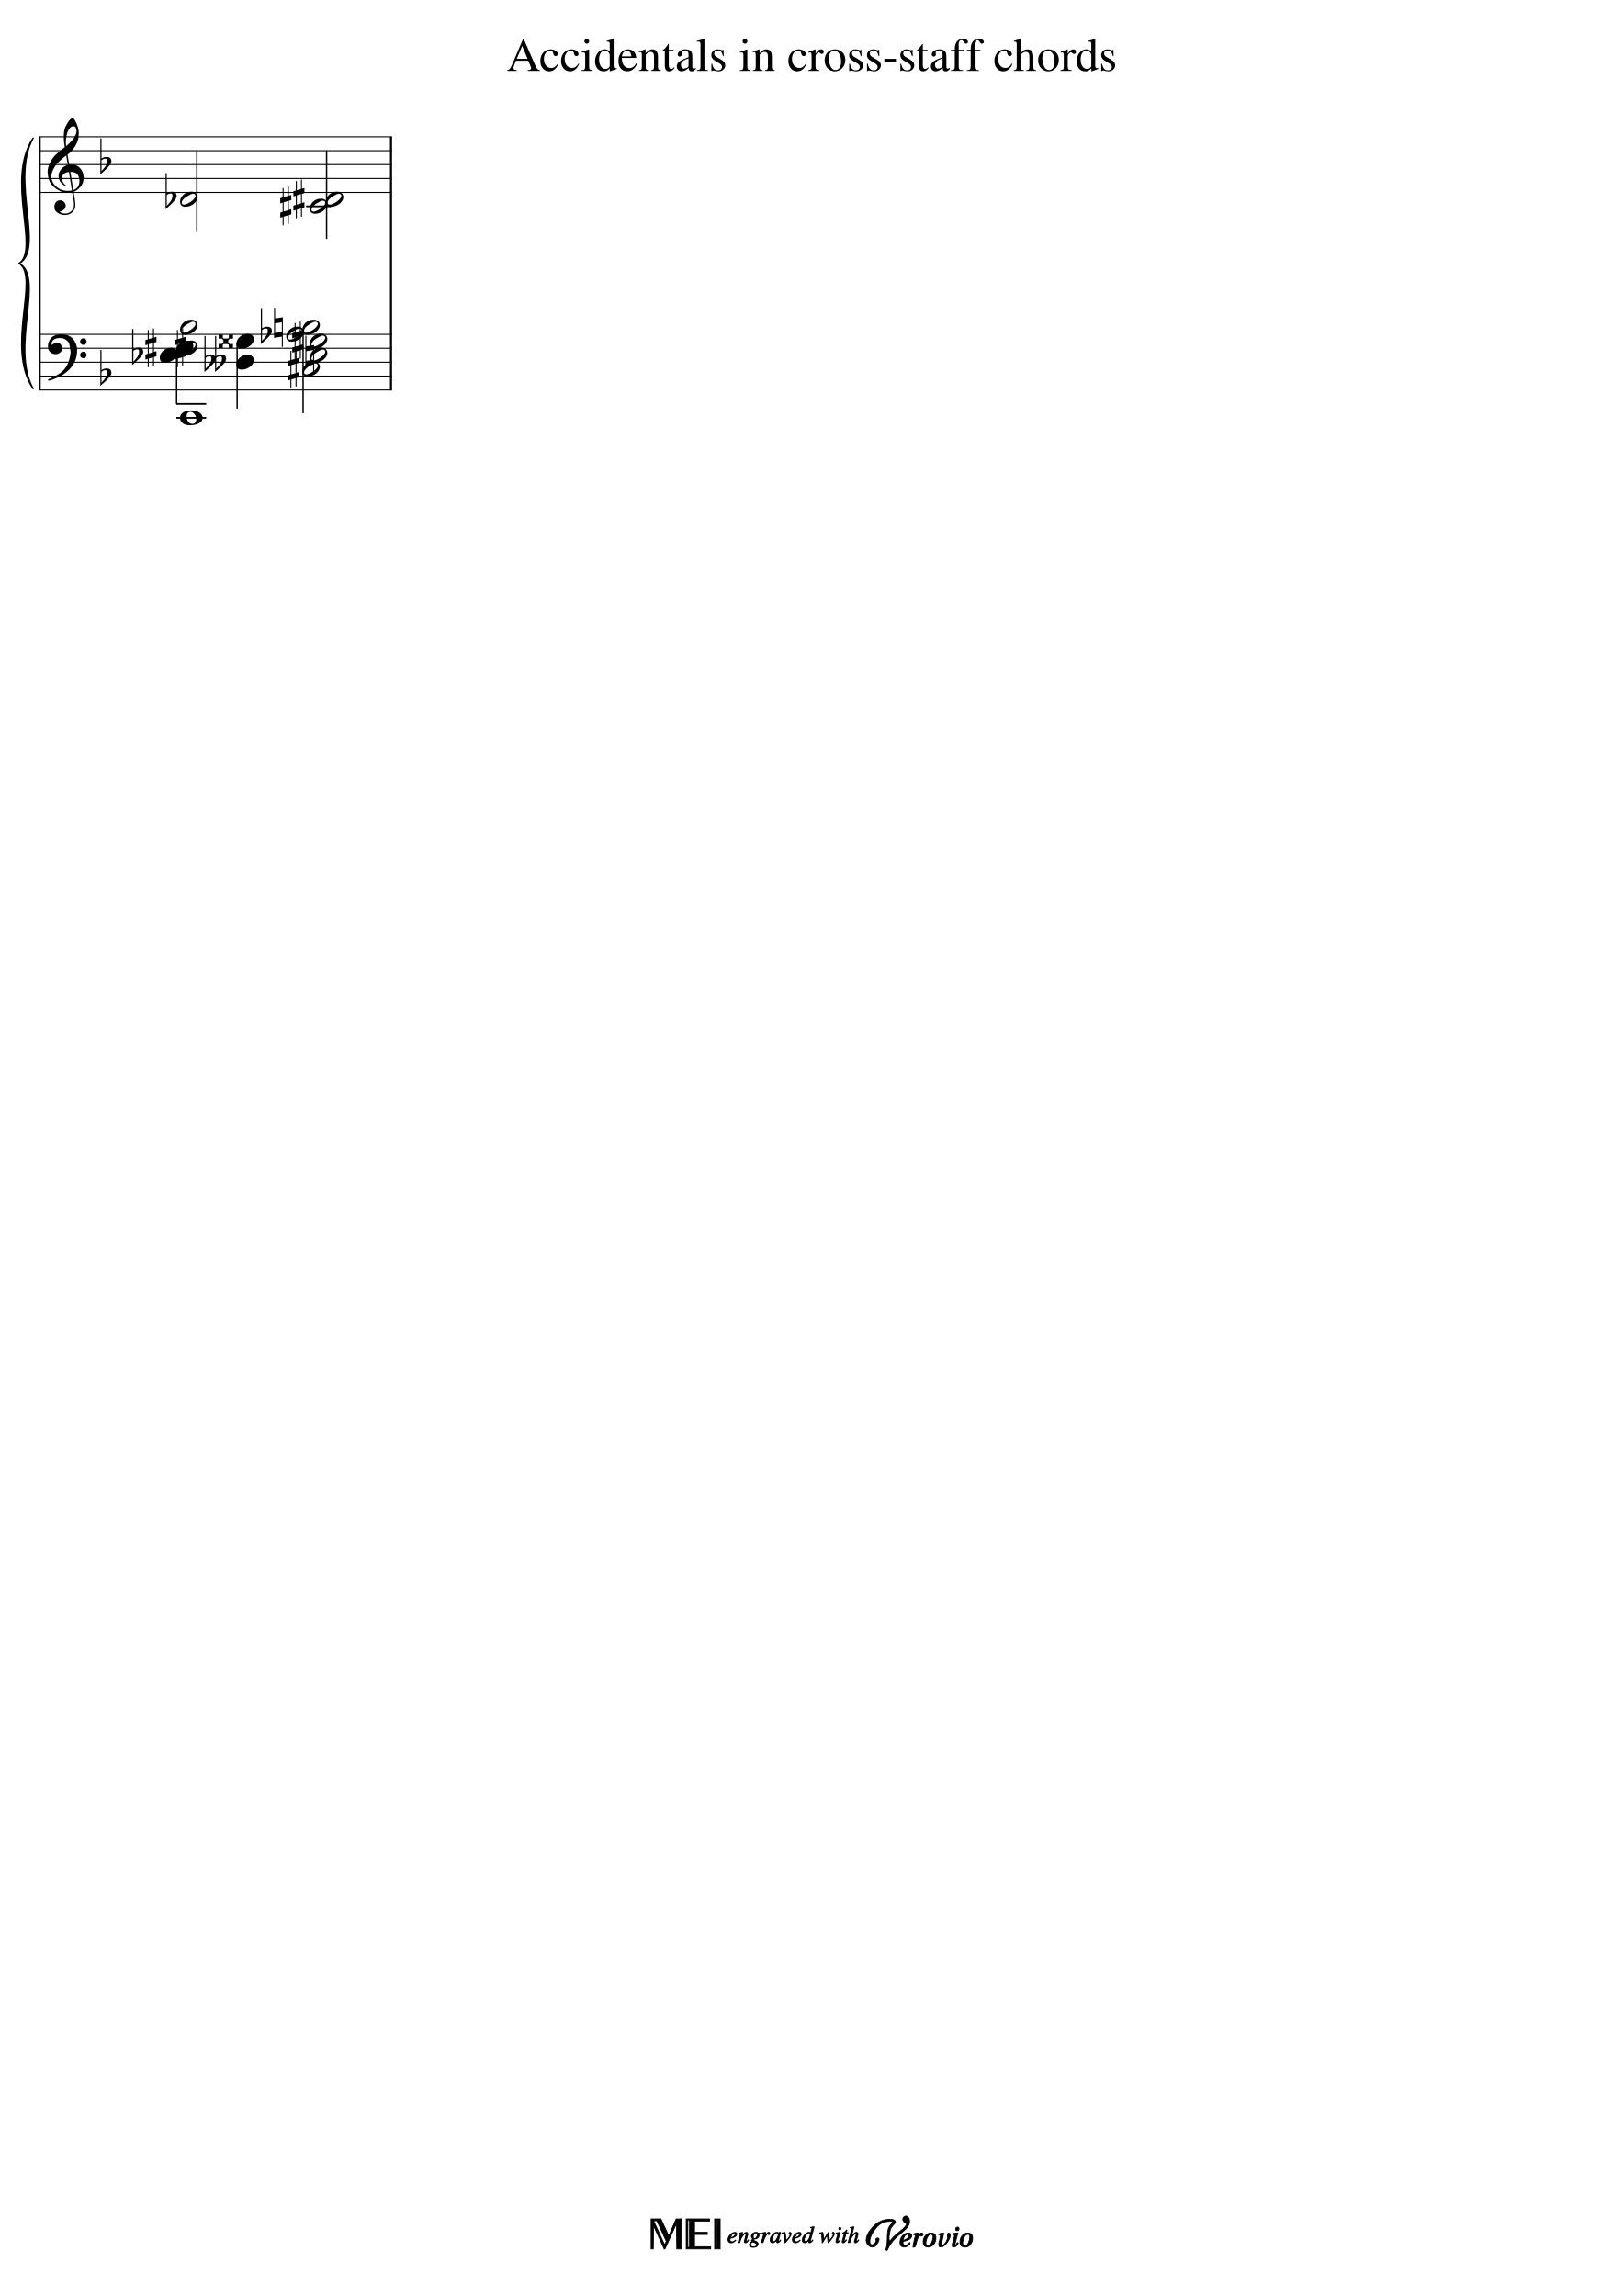
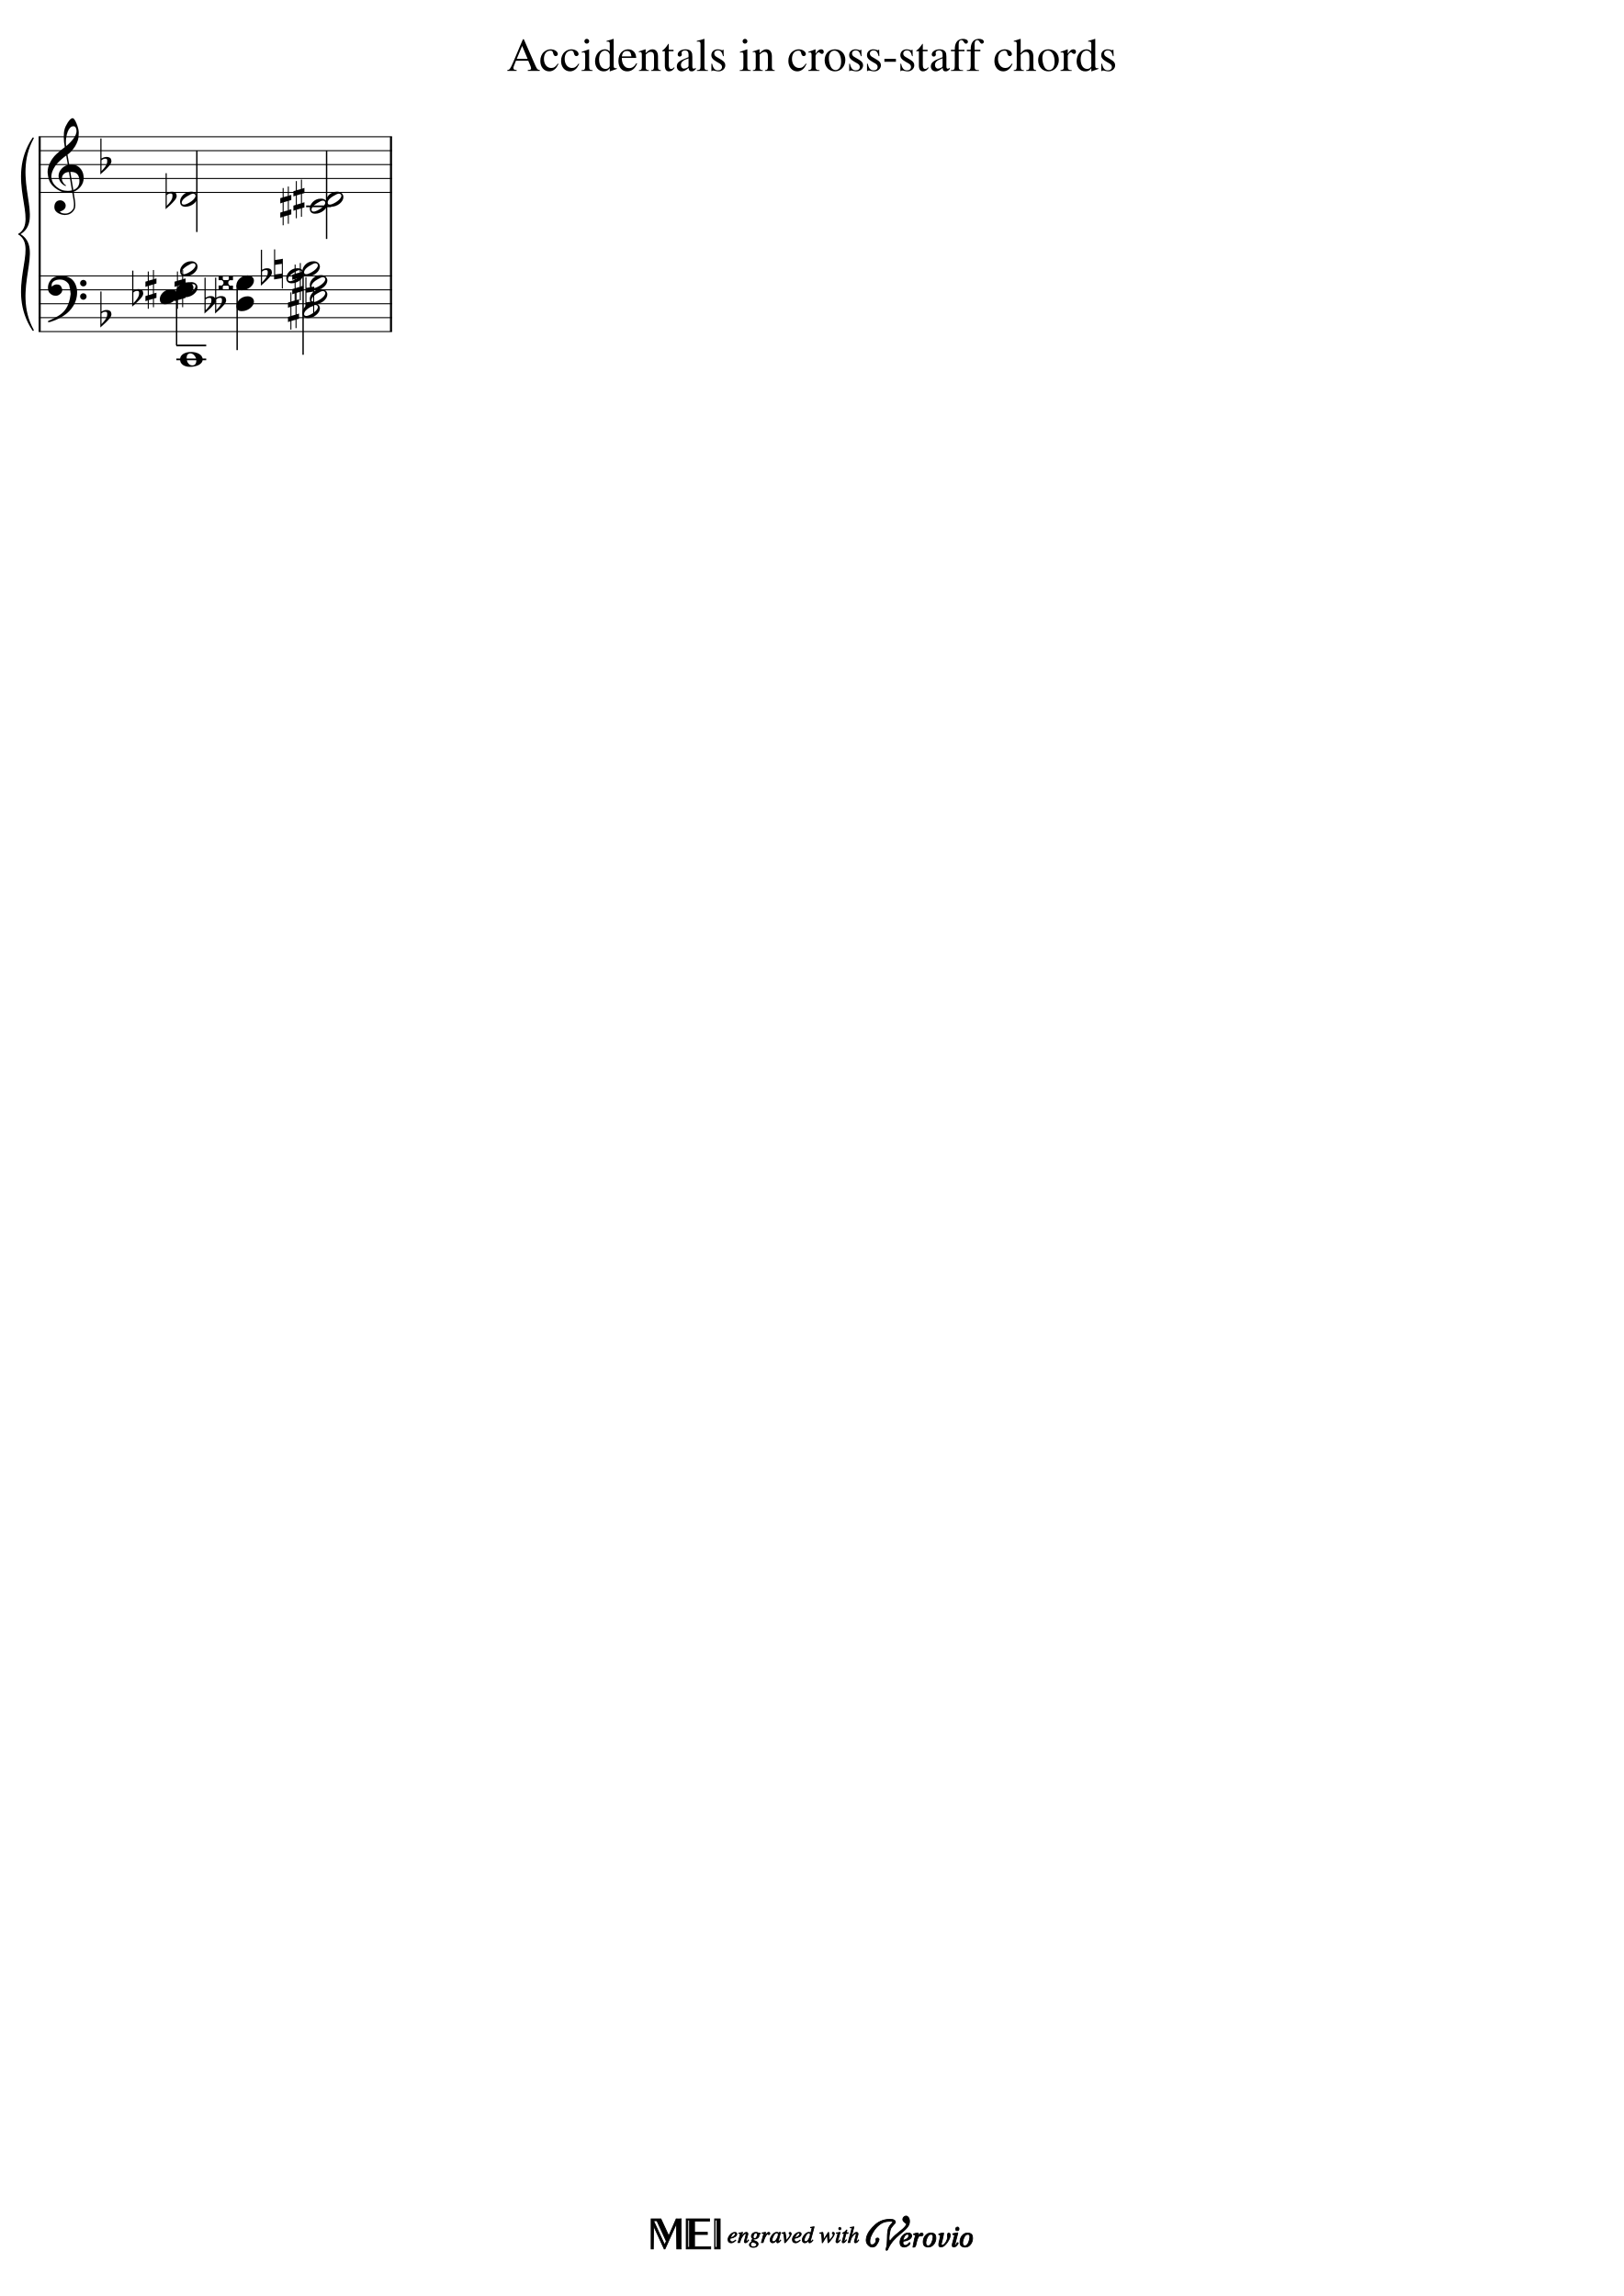
<svg xmlns="http://www.w3.org/2000/svg" xmlns:xlink="http://www.w3.org/1999/xlink" width="2100px" height="2970px" version="1.1" overflow="visible" id="docid">
  <defs>
    <g id="E050-docid">
      <path transform="scale(1,-1)" d="M441 -245c-23 -4 -48 -6 -76 -6c-59 0 -102 7 -130 20c-88 42 -150 93 -187 154c-26 44 -43 103 -48 176c0 6 -1 13 -1 19c0 54 15 111 45 170c29 57 65 106 110 148s96 85 153 127c-3 16 -8 46 -13 92c-4 43 -5 73 -5 89c0 117 16 172 69 257c34 54 64 82 89 82 c21 0 43 -30 69 -92s39 -115 41 -159v-15c0 -109 -21 -162 -67 -241c-13 -20 -63 -90 -98 -118c-13 -9 -25 -19 -37 -29l31 -181c8 1 18 2 28 2c58 0 102 -12 133 -35c59 -43 92 -104 98 -184c1 -7 1 -15 1 -22c0 -123 -87 -209 -181 -248c8 -57 17 -110 25 -162 c5 -31 6 -58 6 -80c0 -30 -5 -53 -14 -70c-35 -64 -88 -99 -158 -103c-5 0 -11 -1 -16 -1c-37 0 -72 10 -108 27c-50 24 -77 59 -80 105v11c0 29 7 55 20 76c18 28 45 42 79 44h6c49 0 93 -42 97 -87v-9c0 -51 -34 -86 -105 -106c17 -24 51 -36 102 -36c62 0 116 43 140 85 c9 16 13 41 13 74c0 20 -1 42 -5 67c-8 53 -18 106 -26 159zM461 939c-95 0 -135 -175 -135 -286c0 -24 2 -48 5 -71c50 39 92 82 127 128c40 53 60 100 60 140v8c-4 53 -22 81 -55 81h-2zM406 119l54 -326c73 25 110 78 110 161c0 7 0 15 -1 23c-7 95 -57 142 -151 142h-12 zM382 117c-72 -2 -128 -47 -128 -120v-7c2 -46 43 -99 75 -115c-3 -2 -7 -5 -10 -10c-70 33 -116 88 -123 172v11c0 68 44 126 88 159c23 17 49 29 78 36l-29 170c-21 -13 -52 -37 -92 -73c-50 -44 -86 -84 -109 -119c-45 -69 -67 -130 -67 -182v-13c5 -68 35 -127 93 -176 s125 -73 203 -73c25 0 50 3 75 9c-19 111 -36 221 -54 331z" />
    </g>
    <g id="E260-docid">
      <path transform="scale(1,-1)" d="M20 110c32 16 54 27 93 27c26 0 35 -3 54 -13c13 -7 24 -20 27 -38l4 -25c0 -28 -16 -57 -45 -89c-23 -25 -39 -44 -65 -68l-88 -79v644h20v-359zM90 106c-32 0 -48 -10 -70 -29v-194c31 31 54 59 71 84c21 32 32 59 32 84c0 9 1 16 1 20c0 14 -3 21 -11 30l-8 3z" />
    </g>
    <g id="E0A3-docid">
      <path transform="scale(1,-1)" d="M278 64c0 22 -17 39 -43 39c-12 0 -26 -3 -41 -10c-85 -43 -165 -94 -165 -156c5 -25 15 -32 49 -32c67 11 200 95 200 159zM0 -36c0 68 73 174 200 174c66 0 114 -39 114 -97c0 -84 -106 -173 -218 -173c-64 0 -96 32 -96 96z" />
    </g>
    <g id="E262-docid">
      <path transform="scale(1,-1)" d="M136 186v169h17v-164l44 14v-91l-44 -14v-165l44 12v-91l-44 -13v-155h-17v150l-76 -22v-155h-17v149l-43 -13v90l43 14v167l-43 -14v92l43 13v169h17v-163zM60 73v-167l76 22v168z" />
    </g>
    <g id="E261-docid">
      <path transform="scale(1,-1)" d="M0 -188v539h18v-191l139 22v-533h-17v186zM18 -100l122 17v176l-122 -19v-174z" />
    </g>
    <g id="E062-docid">
      <path transform="scale(1,-1)" d="M582 -120c0 32 26 58 58 58s58 -26 58 -58s-26 -58 -58 -58s-58 26 -58 58zM582 120c0 32 26 58 58 58s58 -26 58 -58s-26 -58 -58 -58s-58 26 -58 58zM158 96c51 0 73 -14 88 -49l16 -39c0 -17 -2 -30 -7 -40c-3 -11 -10 -21 -19 -31c-17 -18 -49 -43 -84 -43 c-55 0 -77 13 -112 44c-24 21 -35 55 -35 100c0 46 14 81 32 112c30 52 71 79 137 93l36 6l26 2c154 0 235 -68 274 -182c11 -32 18 -68 18 -107c0 -103 -26 -182 -68 -250c-89 -145 -234 -230 -412 -288l-30 -5c-9 0 -14 3 -14 8c3 10 5 11 10 16c35 15 70 30 96 44l78 43 c96 57 162 136 197 258c9 33 17 60 22 100c3 22 5 35 6 39c-7 69 -16 115 -23 140s-4 22 -16 40c-8 12 -19 23 -31 34c-24 21 -62 44 -118 44c-48 0 -84 -8 -113 -28c-28 -19 -42 -44 -42 -73v-16c2 -5 3 -9 4 -11c24 22 52 39 84 39z" />
    </g>
    <g id="E0A4-docid">
      <path transform="scale(1,-1)" d="M0 -39c0 68 73 172 200 172c66 0 114 -37 114 -95c0 -84 -106 -171 -218 -171c-64 0 -96 30 -96 94z" />
    </g>
    <g id="E263-docid">
      <path transform="scale(1,-1)" d="M0 120h74v-54l15 -17h79l15 16v55h74v-72h-59l-25 -28v-38l25 -32h59v-70h-75v55l-14 15h-80l-14 -15v-55h-74v72h60l26 30v38l-28 29h-58v71z" />
    </g>
    <g id="E264-docid">
      <path transform="scale(1,-1)" d="M280 106c-32 0 -48 -10 -70 -29v-194c31 31 54 59 71 84c21 32 32 59 32 84c1 9 1 16 1 20c0 14 -3 21 -11 30l-8 3zM113 137c38 0 65 -13 77 -41v373h20v-359c32 16 54 27 93 27c26 0 35 -3 54 -13c13 -7 24 -20 27 -38l4 -25c0 -28 -16 -57 -45 -89 c-23 -25 -39 -44 -65 -68l-88 -79v199c-12 -28 -46 -63 -67 -87c-9 -11 -21 -22 -35 -33l-88 -79v644h20v-359c32 16 54 27 93 27zM90 106c-32 0 -48 -10 -70 -29v-194c31 31 54 59 71 84c21 32 32 59 32 84c1 9 1 16 1 20c0 14 -3 21 -11 30l-8 3z" />
    </g>
    <g id="E0A2-docid">
      <path transform="scale(1,-1)" d="M198 133c102 0 207 -45 207 -133c0 -92 -118 -133 -227 -133c-101 0 -178 46 -178 133c0 88 93 133 198 133zM293 -21c0 14 -3 29 -8 44c-7 20 -18 38 -33 54c-20 21 -43 31 -68 31l-20 -2c-15 -5 -27 -14 -36 -28c-4 -9 -6 -17 -8 -24s-3 -16 -3 -27c0 -15 3 -34 9 -57 s18 -41 34 -55c15 -15 36 -23 62 -23c4 0 10 1 18 2c19 5 32 15 40 30s13 34 13 55z" />
    </g>
  </defs>
  <style type="text/css">#docid g.ending, #docid g.fing, #docid g.reh, #docid g.tempo {font-weight:bold;}#docid g.dir, #docid g.dynam, #docid g.mNum {font-style:italic;}#docid g.label {font-weight:normal;}#docid ellipse, #docid path, #docid polygon, #docid polyline, #docid rect {stroke:currentColor}</style>
  <svg class="definition-scale" color="black" font-family="Times, serif" viewBox="0 0 21000 29700">
    <g class="page-margin" transform="translate(500, 500)">
      <g id="iJ6YNS9" class="mdiv pageMilestone" />
      <g id="j6ERYJ7" class="score pageMilestone" />
      <g id="h1FA5Y2A" class="system">
-         <path d="M13 1269 L13 4545" stroke-width="27" />
+         <path d="M13 1269 L13 3789" stroke-width="27" />
        <g id="x133AU0P" class="grpSym">
-           <path d="M-72,4527 C-432,3987 18,3087 -252,2907 C81,3087 -369,3987 -72,4527" stroke-width="18" stroke-linecap="round" stroke-linejoin="round" />
-           <path d="M-72,1287 C-369,1827 81,2727 -252,2907 C18,2727 -432,1827 -72,1287" stroke-width="18" stroke-linecap="round" stroke-linejoin="round" />
+           <path d="M-72,3771 C-432,3231 18,2709 -252,2529 C81,2709 -369,3231 -72,3771" stroke-width="18" stroke-linecap="round" stroke-linejoin="round" />
+           <path d="M-72,1287 C-369,1827 81,2349 -252,2529 C18,2349 -432,1827 -72,1287" stroke-width="18" stroke-linecap="round" stroke-linejoin="round" />
        </g>
        <g id="gT9LEN2" class="section systemMilestone" />
        <g id="xQSQG56" class="measure">
          <g id="y16753K6" class="staff">
            <path d="M0 1269 L4570 1269" stroke-width="13" />
            <path d="M0 1449 L4570 1449" stroke-width="13" />
            <path d="M0 1629 L4570 1629" stroke-width="13" />
            <path d="M0 1809 L4570 1809" stroke-width="13" />
            <path d="M0 1989 L4570 1989" stroke-width="13" />
            <g id="uNLFAJG" class="clef">
              <use xlink:href="#E050-docid" transform="translate(117, 1809) scale(0.72, 0.72)" />
            </g>
            <g id="wG1GKDJ" class="keySig">
              <g id="y14M9W8R" class="keyAccid">
                <use xlink:href="#E260-docid" transform="translate(798, 1629) scale(0.72, 0.72)" />
              </g>
            </g>
            <g class="ledgerLines below">
              <path d="M3459 2169 L3781 2169" stroke-width="22" />
            </g>
            <g id="z1XZBIJA" class="layer">
              <g id="a12WP67W" class="chord">
                <g id="tPEE0OP" class="stem">
                  <path d="M2046 2501 L2046 1449" stroke-width="18" />
                </g>
                <g id="b4Y5DFV" class="note">
                  <g class="notehead">
                    <use xlink:href="#E0A3-docid" transform="translate(1829, 2079) scale(0.72, 0.72)" />
                  </g>
                  <g id="cNFAQML" class="accid">
                    <use xlink:href="#E260-docid" transform="translate(1642, 2079) scale(0.72, 0.72)" />
                  </g>
                </g>
                <g id="d1RIF43L" class="note">
                  <g class="notehead">
-                     <use xlink:href="#E0A3-docid" transform="translate(1829, 3735) scale(0.72, 0.72)" />
+                     <use xlink:href="#E0A3-docid" transform="translate(1829, 2979) scale(0.72, 0.72)" />
                  </g>
                  <g id="e36A7UB" class="accid" />
                </g>
                <g id="fW4SW7P" class="note">
                  <g class="notehead">
-                     <use xlink:href="#E0A3-docid" transform="translate(1829, 4005) scale(0.72, 0.72)" />
+                     <use xlink:href="#E0A3-docid" transform="translate(1829, 3249) scale(0.72, 0.72)" />
                  </g>
                  <g id="g17JWEWV" class="accid">
-                     <use xlink:href="#E262-docid" transform="translate(1758, 4005) scale(0.72, 0.72)" />
+                     <use xlink:href="#E262-docid" transform="translate(1758, 3249) scale(0.72, 0.72)" />
                  </g>
                </g>
              </g>
              <g id="h11BYRB0" class="chord">
                <g id="uL0P3Y6" class="stem">
                  <path d="M3724 2591 L3724 1449" stroke-width="18" />
                </g>
                <g id="iEPNT2P" class="note">
                  <g class="notehead">
                    <use xlink:href="#E0A3-docid" transform="translate(3507, 2169) scale(0.72, 0.72)" />
                  </g>
                  <g id="j180F7IU" class="accid">
                    <use xlink:href="#E262-docid" transform="translate(3125, 2169) scale(0.72, 0.72)" />
                  </g>
                </g>
                <g id="k1JVOWO3" class="note">
                  <g class="notehead">
                    <use xlink:href="#E0A3-docid" transform="translate(3715, 2079) scale(0.72, 0.72)" />
                  </g>
                  <g id="l168SLSU" class="accid">
                    <use xlink:href="#E262-docid" transform="translate(3295, 2079) scale(0.72, 0.72)" />
                  </g>
                </g>
                <g id="m1I1R6XU" class="note">
                  <g class="notehead">
-                     <use xlink:href="#E0A3-docid" transform="translate(3507, 3915) scale(0.72, 0.72)" />
+                     <use xlink:href="#E0A3-docid" transform="translate(3507, 3159) scale(0.72, 0.72)" />
                  </g>
                  <g id="n3L1BSY" class="accid">
-                     <use xlink:href="#E262-docid" transform="translate(3280, 3915) scale(0.72, 0.72)" />
+                     <use xlink:href="#E262-docid" transform="translate(3280, 3159) scale(0.72, 0.72)" />
                  </g>
                </g>
                <g id="oYFJ0C6" class="note">
                  <g class="notehead">
-                     <use xlink:href="#E0A3-docid" transform="translate(3507, 4095) scale(0.72, 0.72)" />
+                     <use xlink:href="#E0A3-docid" transform="translate(3507, 3339) scale(0.72, 0.72)" />
                  </g>
                  <g id="p6KLLMO" class="accid">
-                     <use xlink:href="#E261-docid" transform="translate(3450, 4095) scale(0.72, 0.72)" />
+                     <use xlink:href="#E261-docid" transform="translate(3450, 3339) scale(0.72, 0.72)" />
                  </g>
                </g>
              </g>
            </g>
          </g>
          <g id="q4CA8UL" class="staff">
-             <path d="M0 3825 L4570 3825" stroke-width="13" />
-             <path d="M0 4005 L4570 4005" stroke-width="13" />
-             <path d="M0 4185 L4570 4185" stroke-width="13" />
-             <path d="M0 4365 L4570 4365" stroke-width="13" />
-             <path d="M0 4545 L4570 4545" stroke-width="13" />
+             <path d="M0 3069 L4570 3069" stroke-width="13" />
+             <path d="M0 3249 L4570 3249" stroke-width="13" />
+             <path d="M0 3429 L4570 3429" stroke-width="13" />
+             <path d="M0 3609 L4570 3609" stroke-width="13" />
+             <path d="M0 3789 L4570 3789" stroke-width="13" />
            <g id="a1TWJGPM" class="clef">
-               <use xlink:href="#E062-docid" transform="translate(117, 4005) scale(0.72, 0.72)" />
+               <use xlink:href="#E062-docid" transform="translate(117, 3249) scale(0.72, 0.72)" />
            </g>
            <g id="c1OVGZ9R" class="keySig">
              <g id="eR844NE" class="keyAccid">
-                 <use xlink:href="#E260-docid" transform="translate(798, 4365) scale(0.72, 0.72)" />
+                 <use xlink:href="#E260-docid" transform="translate(798, 3609) scale(0.72, 0.72)" />
              </g>
            </g>
            <g class="ledgerLines below">
-               <path d="M1781 4725 L2167 4725" stroke-width="22" />
-               <path d="M1781 4905 L2167 4905" stroke-width="22" />
+               <path d="M1781 3969 L2167 3969" stroke-width="22" />
+               <path d="M1781 4149 L2167 4149" stroke-width="22" />
            </g>
            <g id="r10DL3CR" class="layer">
              <g id="s1IC15RP" class="chord">
                <g id="vPKGJXZ" class="stem">
-                   <path d="M1784 4033 L1784 4725" stroke-width="18" />
+                   <path d="M1784 3277 L1784 3969" stroke-width="18" />
                </g>
                <g id="tBZ62SV" class="note">
                  <g class="notehead">
-                     <use xlink:href="#E0A4-docid" transform="translate(1775, 4005) scale(0.72, 0.72)" />
+                     <use xlink:href="#E0A4-docid" transform="translate(1775, 3249) scale(0.72, 0.72)" />
                  </g>
                  <g id="uW4WKQ" class="accid">
-                     <use xlink:href="#E262-docid" transform="translate(1381, 4005) scale(0.72, 0.72)" />
+                     <use xlink:href="#E262-docid" transform="translate(1381, 3249) scale(0.72, 0.72)" />
                  </g>
                </g>
                <g id="vLC6GUE" class="note">
                  <g class="notehead">
-                     <use xlink:href="#E0A4-docid" transform="translate(1567, 4095) scale(0.72, 0.72)" />
+                     <use xlink:href="#E0A4-docid" transform="translate(1567, 3339) scale(0.72, 0.72)" />
                  </g>
                  <g id="w1KCUVGJ" class="accid">
-                     <use xlink:href="#E260-docid" transform="translate(1210, 4095) scale(0.72, 0.72)" />
+                     <use xlink:href="#E260-docid" transform="translate(1210, 3339) scale(0.72, 0.72)" />
                  </g>
                </g>
              </g>
              <g id="xGUU4JQ" class="chord">
                <g id="wGMJNIQ" class="stem">
-                   <path d="M2567 3943 L2567 4785" stroke-width="18" />
+                   <path d="M2567 3187 L2567 4029" stroke-width="18" />
                </g>
                <g id="yAUW6TF" class="note">
                  <g class="notehead">
-                     <use xlink:href="#E0A4-docid" transform="translate(2558, 3915) scale(0.72, 0.72)" />
+                     <use xlink:href="#E0A4-docid" transform="translate(2558, 3159) scale(0.72, 0.72)" />
                  </g>
                  <g id="z14DBQNG" class="accid">
-                     <use xlink:href="#E263-docid" transform="translate(2328, 3915) scale(0.72, 0.72)" />
+                     <use xlink:href="#E263-docid" transform="translate(2328, 3159) scale(0.72, 0.72)" />
                  </g>
                </g>
                <g id="a1QJ4FU1" class="note">
                  <g class="notehead">
-                     <use xlink:href="#E0A4-docid" transform="translate(2558, 4185) scale(0.72, 0.72)" />
+                     <use xlink:href="#E0A4-docid" transform="translate(2558, 3429) scale(0.72, 0.72)" />
                  </g>
                  <g id="b1XSZE2H" class="accid">
-                     <use xlink:href="#E264-docid" transform="translate(2145, 4185) scale(0.72, 0.72)" />
+                     <use xlink:href="#E264-docid" transform="translate(2145, 3429) scale(0.72, 0.72)" />
                  </g>
                </g>
              </g>
              <g id="c1IEYM10" class="chord">
                <g id="xIG9TQU" class="stem">
-                   <path d="M3420 3760 L3420 4845" stroke-width="18" />
+                   <path d="M3420 3004 L3420 4089" stroke-width="18" />
                </g>
                <g id="dIZDUHE" class="note">
                  <g class="notehead">
-                     <use xlink:href="#E0A3-docid" transform="translate(3411, 4275) scale(0.72, 0.72)" />
+                     <use xlink:href="#E0A3-docid" transform="translate(3411, 3519) scale(0.72, 0.72)" />
                  </g>
                  <g id="e1EHME80" class="accid">
-                     <use xlink:href="#E262-docid" transform="translate(3225, 4275) scale(0.72, 0.72)" />
+                     <use xlink:href="#E262-docid" transform="translate(3225, 3519) scale(0.72, 0.72)" />
                  </g>
                </g>
                <g id="f1BEGS43" class="note">
                  <g class="notehead">
-                     <use xlink:href="#E0A3-docid" transform="translate(3411, 3735) scale(0.72, 0.72)" />
+                     <use xlink:href="#E0A3-docid" transform="translate(3411, 2979) scale(0.72, 0.72)" />
                  </g>
                  <g id="gETMZTA" class="accid">
-                     <use xlink:href="#E261-docid" transform="translate(3045, 3735) scale(0.72, 0.72)" />
+                     <use xlink:href="#E261-docid" transform="translate(3045, 2979) scale(0.72, 0.72)" />
                  </g>
                </g>
                <g id="h1WRIV4E" class="note">
                  <g class="notehead">
-                     <use xlink:href="#E0A3-docid" transform="translate(3203, 3825) scale(0.72, 0.72)" />
+                     <use xlink:href="#E0A3-docid" transform="translate(3203, 3069) scale(0.72, 0.72)" />
                  </g>
                  <g id="i123OHXR" class="accid">
-                     <use xlink:href="#E260-docid" transform="translate(2874, 3825) scale(0.72, 0.72)" />
+                     <use xlink:href="#E260-docid" transform="translate(2874, 3069) scale(0.72, 0.72)" />
                  </g>
                </g>
              </g>
            </g>
            <g id="jQFEFEK" class="layer">
              <g id="kOVASEE" class="note">
                <g class="notehead">
-                   <use xlink:href="#E0A2-docid" transform="translate(1829, 4905) scale(0.72, 0.72)" />
+                   <use xlink:href="#E0A2-docid" transform="translate(1829, 4149) scale(0.72, 0.72)" />
                </g>
                <g id="l1I7OPR1" class="accid" />
              </g>
            </g>
          </g>
          <g id="w1I5DK26" class="barLine">
            <path d="M4557 1269 L4557 1989" stroke-width="27" />
-             <path d="M4557 3825 L4557 4545" stroke-width="27" />
-             <path d="M4557 1989 L4557 3825" stroke-width="27" />
+             <path d="M4557 3069 L4557 3789" stroke-width="27" />
+             <path d="M4557 1989 L4557 3069" stroke-width="27" />
          </g>
        </g>
        <g id="vE1WURA" class="systemMilestoneEnd gT9LEN2" />
      </g>
      <g id="wK8FJ60" class="pageMilestoneEnd j6ERYJ7" />
      <g id="x1AFQIG0" class="pageMilestoneEnd iJ6YNS9" />
      <g id="e6C4ZMJ" class="pgHead autogenerated">
        <text font-size="0px">
          <tspan id="fA9N9Z2" class="rend" x="10000" y="417" text-anchor="middle">
            <tspan id="gB13UK1" class="rend">
              <tspan id="h158DR4J" class="text">
                <tspan font-size="607px">Accidentals in cross-staff chords</tspan>
              </tspan>
            </tspan>
          </tspan>
        </text>
      </g>
      <g id="y1K98ZB7" class="pgFoot autogenerated">
        <g id="z1M5W8JL" class="fig">
          <g class="svg" transform="translate(7750, 28099) scale(10, 10)">
            <g>
              <path fill="#000000" d="M 17.113,49.265 V 10.368 h 12.697 c 3.289,7.337 6.713,14.61 10.127,21.889 3.42,-7.485 6.256,-14.205 9.589,-21.91 2.436,0.104 4.317,0.085 6.484,-0.058 V 49.264 H 50.274 C 50.145,38.356 50.016,27.448 49.887,16.54 45.003,27.315 39.967,38.434 35.084,49.209 34.679,49.344 34.427,49.136 34.022,49.271 29.466,39.331 24.91,29.391 20.354,19.451 20.224,29.389 20.095,39.327 19.965,49.264 H 17.113 Z M 36.754,39.325 C 32.721,30.513 28.688,21.701 24.655,12.889 22.531,12.751 22.657,12.71 20.714,12.814 v 0.966 c 4.613,9.998 9.609,20.749 13.873,30.082 0.722,-1.513 1.445,-3.025 2.167,-4.538 z m 25.738,9.94 c 0,-12.966 0,-25.931 0,-38.897 10.084,0 20.169,0 30.253,0 0,0.96 0,1.921 0,2.881 -6.483,0 -12.966,0 -19.448,0 0,4.802 0,9.604 0,14.406 5.522,0 11.045,0 16.567,0 0,0.96 0,1.921 0,2.881 -5.522,0 -11.045,0 -16.567,0 0,5.282 0,10.565 0,15.847 6.963,0 13.926,0 20.889,0 0,0.96 0,1.921 0,2.881 -10.565,0 -21.129,0 -31.694,0 z m 4.322,-2.161 c 0,-11.765 0,-23.53 0,-35.295 -0.72,0 -1.441,0 -2.161,0 0,11.765 0,23.53 0,35.295 0.72,0 1.441,0 2.161,0 z m 32.414,2.161 c 0,-12.966 0,-25.931 0,-38.897 2.401,0 4.802,0 7.203,0 0,12.966 0,25.931 0,38.897 -2.401,0 -4.802,0 -7.203,0 z m 2.881,-2.161 c 0,-11.765 0,-23.53 0,-35.295 -0.72,0 -1.441,0 -2.161,0 0,11.765 0,23.53 0,35.295 0.72,0 1.441,0 2.161,0 z" />
              <path fill="#000000" d="m 346.3,6.7 c -3.1,0.5 -4.9,4.4 -2.7,6.8 1.2,1.4 2.7,2.4 4.1,3.5 -2.4,5.3 -7.7,8.3 -11.9,12.1 -3.7,2.8 -7,6.2 -9.7,9.9 -2.2,-0.8 -0.915,-7.719 -0.627,-9.5 0.288,-1.781 0.727,-6.4 2.927,-8.7 1.3,-1.9 3,-3.5 4.5,-5.2 1.2,-3.4 -3.2,-4.9 -5.8,-4.6 -7.3,-0.5 -14.6,2 -20,6.8 -5,4.6 -10,10.1 -11.5,17 -0.9,3.5 -0.2,7.5 2.8,9.9 2.5,2.8 7.4,2.9 9.8,-0.2 1.7,-2.3 3.2,-4.8 3.8,-7.6 -0.1,-2.6 -4.4,-2.3 -4.3,0.2 1.2,2.4 -0.9,4.7 -2.7,6.2 -1.7,0.9 -4.7,0.7 -4.8,-1.7 -1,-5.8 2.1,-11.3 5.2,-16.1 4,-5.8 9.8,-11.2 17.2,-11.8 1.6,0 8.1,-1.2 6.8,1.4 -2.8,2.8 -5.6,6.1 -6,10.3 -1.6,7.7 0.1,15.7 -2.3,23.2 -1.1,3.9 2,2.6 2.5,0.2 3.3,-7.4 8.9,-13.4 15.1,-18.5 4.2,-3.9 9.5,-7.1 11.9,-12.6 1.3,-3.6 1.2,-9 -2.7,-10.9 -0.504,-0.177 -1.07,-0.165 -1.6,-0.1 z m 66,14.5 c -2,0.8 -1.8,4.9 0.8,4.4 3.4,0.4 2.9,-6.2 -0.8,-4.4 z m 0.6,7.3 c -1.3,0.5 -7.6,0.5 -5.4,2.2 4,-0.3 0.7,4.5 0.6,6.7 -0.4,2.9 -2.4,5.9 -1.2,8.8 2.7,1.7 5.6,-0.8 6.8,-3.2 1.6,-1.4 -0.5,-3 -1.2,-0.9 -0.4,0.8 -2.4,3.5 -2.6,1.8 1.1,-5 2.7,-9.9 3.9,-14.9 l -0.1,-0.5 h -0.9 z m -65.1,0.2 c -6.5,1.6 -10.5,9.5 -8.2,15.7 2.1,3.4 7.4,2.9 10.1,0.4 2,-0.2 3.6,-5.3 1,-3.4 -1.4,2 -4,4.2 -6.5,2.8 -2.2,-1.9 -1.9,-5.7 1.7,-5.3 3.1,-0.9 6.9,-2.1 8.1,-5.5 0.9,-2.7 -1.6,-5.2 -4.3,-4.8 h -1.1 -0.7 z m 13.6,0 c -2.2,0 -8.5,1.8 -2.9,2.3 0.9,1.9 -1,4.9 -1.1,7.2 -0.5,2.9 -1.4,5.7 -1.7,8.7 3.7,0.7 3.8,-2.6 4.4,-5.3 0.9,-3.3 1.6,-7 4.1,-9.5 2.4,1.6 6.8,-0.7 3.7,-3.4 -2.9,-0.5 -4.8,2.4 -6.2,4.3 0,-1.2 2.4,-5 -0.2,-4.3 z m 15.8,0 c -6.4,1.3 -9.6,9.1 -7.7,14.9 1.9,4 7.7,3.9 11,1.7 4.1,-3 6,-8.9 4.4,-13.7 -1.3,-3 -4.8,-3.2 -7.6,-3 z m 17,0 c -2.3,0 -8.8,1.9 -3,2.4 0.4,2.5 -1,5.7 -1.4,8.4 -0.7,2.4 -1.8,7.5 2.1,7.2 3.8,-0.1 6.5,-3.5 8.5,-6.3 2,-3.2 4.5,-7 3.3,-10.9 -3.7,-3 -3.6,2.6 -3.1,5.1 -0.7,3.8 -2.7,7.9 -6.2,9.8 -3.6,0.6 -1,-4.3 -0.8,-6.1 0.6,-3.2 1.6,-6.3 1.9,-9.5 h -1.1 z m 30.6,0 c -6.3,1.2 -9.5,8.9 -7.8,14.7 1.5,4 7.2,4.2 10.5,2.4 4.6,-2.8 6.6,-9.3 4.8,-14.3 -1.4,-2.8 -4.8,-3 -7.5,-2.8 z m -75.4,1.7 c 2.1,1.5 0.2,4.7 -1.6,5.7 -1.1,0.4 -5.5,3.4 -4.6,0.7 0.8,-2.7 2.2,-6.2 5.3,-6.6 l 0.9,0.1 z m 30.8,0 c 2.6,1.5 1.3,5.2 0.8,7.6 -0.8,2.7 -1.9,5.9 -4.7,7.1 -5.1,0.8 -4,-5.8 -2.8,-8.8 1,-2.8 3,-6.8 6.7,-5.8 z m 47.1,-0.1 c 2.9,0.7 2,4.7 1.5,6.8 -0.7,3 -1.8,6.7 -5,8 -4.7,0.8 -4,-5.1 -3,-7.9 0.9,-3 2.7,-7.3 6.5,-6.8 z" />
              <g>
                <path d="m 116.566,37.118 q 0,-3.252 2.93,-6.299 2.9,-3.047 5.991,-3.047 1.143,0 1.816,0.527 0.674,0.527 0.674,1.567 0,2.109 -2.476,3.618 -2.461,1.494 -5.186,1.831 l -0.835,0.103 q -0.19,0.601 -0.264,0.967 -0.073,0.352 -0.073,0.894 0,1.289 0.835,2.007 0.85,0.718 2.007,0.718 1.099,0 2.329,-0.732 0.703,-0.425 2.036,-1.523 l 0.381,0.337 q -0.659,0.835 -1.89,1.714 -2.183,1.567 -4.38,1.567 -1.553,0 -2.725,-1.099 -1.172,-1.099 -1.172,-3.149 z m 3.12,-2.358 q 2.798,-0.41 4.556,-1.963 Q 126,31.229 126,29.691 q 0,-0.557 -0.264,-0.879 -0.264,-0.337 -0.776,-0.337 -0.952,0 -1.875,0.82 -0.908,0.806 -1.641,1.831 -0.776,1.201 -1.23,2.3 -0.249,0.586 -0.527,1.333 z" />
                <path d="m 129.472,41 2.534,-9.053 q 0.322,-1.143 0.366,-1.377 0.059,-0.249 0.059,-0.527 0,-0.425 -0.249,-0.659 -0.234,-0.249 -0.938,-0.249 -0.176,0 -0.352,0.029 -0.161,0.015 -0.366,0.044 v -0.498 q 0.952,-0.146 1.348,-0.22 0.41,-0.073 0.879,-0.176 l 2.622,-0.571 q 0.088,0.059 0.117,0.132 l -1.948,6.299 q 1.787,-2.739 2.988,-4.072 2.109,-2.358 3.779,-2.358 0.645,0 1.113,0.249 0.894,0.483 0.894,1.743 0,0.352 -0.073,0.732 -0.073,0.381 -0.19,0.82 l -1.919,7.017 q -0.059,0.22 -0.132,0.542 -0.073,0.308 -0.073,0.439 0,0.22 0.103,0.396 0.103,0.176 0.337,0.176 0.381,0 0.879,-0.439 0.498,-0.454 1.626,-1.919 l 0.425,0.381 q -1.201,1.626 -1.904,2.285 -1.201,1.157 -2.3,1.157 -0.498,0 -0.967,-0.322 -0.454,-0.337 -0.454,-1.201 0,-0.249 0.029,-0.527 0.044,-0.278 0.103,-0.483 l 1.846,-7.119 q 0.146,-0.586 0.19,-0.952 0.059,-0.381 0.059,-0.542 0,-0.352 -0.176,-0.601 -0.161,-0.264 -0.586,-0.264 -1.099,0 -2.769,1.992 -0.981,1.187 -1.992,2.827 -0.776,1.274 -1.23,2.49 Q 132.709,37.821 131.742,41 Z" />
                <path d="m 149.13,33.5 q 0,0.908 0.278,1.45 0.469,0.894 1.685,0.894 1.318,0 2.344,-1.67 1.04,-1.685 1.04,-3.706 0,-0.967 -0.425,-1.509 -0.425,-0.557 -1.274,-0.557 -1.641,0 -2.651,1.743 -0.996,1.743 -0.996,3.354 z m 0.513,13.066 q 1.743,0 2.886,-0.835 1.157,-0.835 1.157,-1.992 0,-0.879 -0.601,-1.479 -0.322,-0.322 -1.04,-0.688 -0.601,-0.293 -2.036,-0.835 -1.421,-0.557 -1.641,-0.557 -0.381,0 -1.479,1.011 -1.099,1.025 -1.099,2.314 0,1.948 1.685,2.681 0.879,0.381 2.168,0.381 z m -5.479,-2.681 q 0,-1.099 0.835,-2.095 0.85,-0.981 2.681,-1.963 -0.366,-0.234 -0.601,-0.483 -0.234,-0.264 -0.234,-0.688 0,-0.601 0.835,-1.377 0.469,-0.439 1.523,-1.157 -0.938,-0.352 -1.611,-0.996 -0.82,-0.864 -0.82,-2.241 0,-2.212 1.729,-3.677 1.729,-1.465 4.277,-1.465 1.333,0 2.256,0.425 0.923,0.41 1.084,0.688 h 1.978 v 1.172 h -1.494 q 0.088,0.322 0.132,0.586 0.044,0.264 0.044,0.747 0,2.373 -1.846,3.735 -1.831,1.362 -3.955,1.362 -0.22,0 -0.41,-0.015 -0.19,-0.029 -0.469,-0.088 -0.22,0 -0.601,0.425 -0.396,0.425 -0.396,0.762 0,0.498 3.223,1.699 3.208,1.216 3.208,3.56 0,1.758 -1.611,3.076 -1.611,1.333 -4.863,1.333 -2.256,0 -3.574,-0.967 -1.318,-0.967 -1.318,-2.358 z" />
                <path d="m 165.038,27.67 q 0.132,0 0.176,0.088 0.059,0.073 0.059,0.176 -0.015,0.146 -0.029,0.22 l -1.465,5.669 0.322,-0.63 q 1.055,-2.065 2.461,-3.765 1.421,-1.714 2.695,-1.714 0.688,0 1.055,0.454 0.381,0.454 0.381,1.04 0,0.659 -0.381,1.099 -0.366,0.425 -1.025,0.425 -0.454,0 -0.688,-0.176 -0.234,-0.176 -0.366,-0.41 l -0.176,-0.322 q -0.059,-0.088 -0.146,-0.132 -0.073,-0.059 -0.19,-0.059 -0.571,0 -1.655,1.597 -1.069,1.597 -1.919,3.457 -0.513,1.128 -1.143,2.988 Q 162.606,38.847 161.947,41 h -2.256 l 2.432,-8.818 q 0.205,-0.762 0.322,-1.362 0.132,-0.601 0.132,-0.981 0,-0.439 -0.22,-0.674 -0.22,-0.234 -0.762,-0.234 -0.176,0 -0.439,0.029 -0.264,0.029 -0.63,0.073 v -0.483 l 0.586,-0.117 q 1.143,-0.234 2.49,-0.498 1.362,-0.264 1.436,-0.264 z" />
                <path d="m 181.518,30.424 q 0,-1.055 -0.483,-1.553 -0.483,-0.498 -1.172,-0.498 -2.388,0 -4.438,3.662 -1.802,3.223 -1.802,5.552 0,1.172 0.498,1.714 0.513,0.527 1.26,0.527 2.212,0 4.263,-3.56 1.875,-3.237 1.875,-5.845 z m -1.831,-2.71 q 1.157,0 1.787,0.601 0.337,0.322 0.527,0.85 l 0.073,0.205 0.322,-1.113 q 0.059,-0.19 0.103,-0.249 0.044,-0.073 0.205,-0.088 l 1.655,-0.19 q 0.132,0 0.146,0.059 0.029,0.044 0,0.176 -0.059,0.19 -0.088,0.308 -0.029,0.103 -0.088,0.308 l -1.348,5.244 q -0.439,1.714 -0.747,2.959 -0.542,2.256 -0.542,2.578 0,0.205 0.103,0.308 0.117,0.088 0.278,0.088 0.132,0 0.278,-0.088 0.161,-0.088 0.381,-0.264 l 0.249,-0.205 q 0.117,-0.103 0.264,-0.234 0.146,-0.146 0.352,-0.352 l 0.908,-0.938 0.352,0.308 q -1.523,1.948 -2.446,2.651 -0.923,0.688 -1.758,0.688 -0.542,0 -0.85,-0.381 -0.293,-0.381 -0.293,-0.952 0,-0.527 0.19,-1.509 0.205,-0.996 0.396,-1.67 -0.264,0.439 -0.894,1.289 -0.615,0.835 -1.523,1.626 -1.069,0.952 -2.051,1.348 -0.762,0.264 -1.465,0.264 -1.187,0 -2.153,-0.967 -0.967,-0.981 -0.967,-2.769 0,-3.076 2.754,-6.416 2.842,-3.472 5.889,-3.472 z" />
                <path d="m 196.664,27.772 q 0.82,0 1.26,0.586 0.439,0.586 0.439,1.333 0,1.978 -3.911,6.929 -3.706,4.702 -4.438,4.702 -0.22,0 -0.293,-0.601 -0.044,-0.337 -0.044,-1.143 0,-0.981 -0.19,-3.325 -0.19,-2.344 -0.366,-3.472 -0.366,-2.476 -0.718,-3.193 -0.352,-0.718 -1.333,-0.718 -0.161,0 -0.381,0.015 -0.205,0.015 -0.483,0.044 v -0.381 q 0.439,-0.088 1.846,-0.396 1.406,-0.308 1.494,-0.337 l 0.483,-0.146 q 0.205,-0.059 0.322,0.234 0.117,0.278 0.293,1.055 0.557,2.549 0.835,5.024 0.176,1.538 0.352,4.556 l 0.483,-0.513 q 1.509,-1.597 3.018,-3.794 1.509,-2.197 1.509,-3.105 0,-0.454 -0.659,-1.084 -0.659,-0.645 -0.659,-1.172 0,-0.483 0.322,-0.791 0.337,-0.308 0.82,-0.308 z" />
                <path d="m 199.828,37.118 q 0,-3.252 2.93,-6.299 2.9,-3.047 5.991,-3.047 1.143,0 1.816,0.527 0.674,0.527 0.674,1.567 0,2.109 -2.476,3.618 -2.461,1.494 -5.186,1.831 l -0.835,0.103 q -0.19,0.601 -0.264,0.967 -0.073,0.352 -0.073,0.894 0,1.289 0.835,2.007 0.85,0.718 2.007,0.718 1.099,0 2.329,-0.732 0.703,-0.425 2.036,-1.523 l 0.381,0.337 q -0.659,0.835 -1.89,1.714 -2.183,1.567 -4.38,1.567 -1.553,0 -2.725,-1.099 -1.172,-1.099 -1.172,-3.149 z m 3.12,-2.358 q 2.798,-0.41 4.556,-1.963 1.758,-1.567 1.758,-3.105 0,-0.557 -0.264,-0.879 -0.264,-0.337 -0.776,-0.337 -0.952,0 -1.875,0.82 -0.908,0.806 -1.641,1.831 -0.776,1.201 -1.23,2.3 -0.249,0.586 -0.527,1.333 z" />
                <path d="m 215.238,37.602 q 0,0.894 0.41,1.567 0.41,0.659 1.392,0.659 2.095,0 4.028,-3.369 1.816,-3.164 1.816,-5.991 0,-0.894 -0.293,-1.479 -0.293,-0.586 -1.187,-0.586 -2.227,0 -4.307,3.604 -1.86,3.223 -1.86,5.596 z m 6.006,-9.888 q 1.157,0 1.641,0.557 0.278,0.322 0.439,1.099 l 1.67,-6.006 q 0.073,-0.249 0.088,-0.439 0.029,-0.205 0.029,-0.352 0,-0.571 -0.22,-0.718 -0.205,-0.146 -0.601,-0.146 -0.249,0 -0.469,0.015 -0.205,0.015 -0.557,0.044 v -0.483 q 1.655,-0.22 4.585,-0.762 l 0.132,0.146 -0.029,0.161 -2.812,10.532 -1.919,6.973 q -0.059,0.234 -0.103,0.439 -0.029,0.19 -0.029,0.352 0,0.396 0.19,0.513 0.205,0.117 0.352,0.117 0.425,0 1.201,-0.747 0.454,-0.454 1.245,-1.406 l 0.337,0.322 -0.205,0.308 q -0.542,0.806 -1.392,1.641 -1.509,1.479 -2.71,1.479 -0.396,0 -0.718,-0.176 -0.601,-0.352 -0.601,-1.26 0,-0.308 0.088,-0.981 0.088,-0.674 0.264,-1.465 -1.113,1.699 -2.446,2.783 -1.318,1.084 -2.886,1.084 -1.274,0 -2.227,-0.908 -0.952,-0.908 -0.952,-2.798 0,-3.193 2.93,-6.562 2.915,-3.354 5.684,-3.354 z" />
                <path d="m 254.13,29.53 q 0,1.23 -1.187,3.252 -0.659,1.128 -1.86,2.739 -1.23,1.655 -2.534,3.267 -2.065,2.549 -2.432,2.549 -0.161,0 -0.205,-0.132 -0.044,-0.132 -0.117,-0.894 l -0.864,-9.126 -6.079,9.961 q -0.044,0.088 -0.117,0.117 -0.059,0.029 -0.132,0.029 l -0.205,-0.044 -0.029,-0.132 -0.176,-3.618 q -0.059,-1.216 -0.176,-2.505 -0.103,-1.304 -0.205,-2.256 -0.308,-2.651 -0.659,-3.252 -0.337,-0.601 -1.26,-0.601 -0.176,0 -0.352,0.015 -0.176,0 -0.366,0.029 v -0.425 q 0.601,-0.103 1.143,-0.22 0.557,-0.117 1.216,-0.264 l 1.377,-0.352 q 0.498,0 1.011,4.175 0.278,2.285 0.498,5.2 l 5.757,-9.097 q 0.059,-0.117 0.146,-0.19 0.088,-0.088 0.205,-0.088 0.132,0 0.176,0.088 0.044,0.088 0.059,0.264 l 0.981,10.591 q 0.103,-0.132 1.626,-2.065 1.523,-1.948 1.597,-2.065 1.099,-1.582 1.465,-2.446 0.234,-0.557 0.234,-1.084 0,-0.205 -0.059,-0.381 -0.059,-0.19 -0.278,-0.396 L 251.874,29.75 q -0.19,-0.19 -0.337,-0.41 -0.132,-0.234 -0.132,-0.542 0,-0.366 0.249,-0.747 0.264,-0.381 0.938,-0.381 0.542,0 1.04,0.439 0.498,0.425 0.498,1.421 z" />
                <path d="m 261.176,24.521 q -0.601,0 -1.025,-0.469 -0.425,-0.469 -0.425,-1.128 0,-0.674 0.425,-1.143 0.425,-0.469 1.025,-0.469 0.601,0 1.025,0.469 0.439,0.469 0.439,1.143 0,0.674 -0.439,1.143 -0.425,0.454 -1.025,0.454 z m 0.352,3.208 q 0.088,0.044 0.073,0.117 l -2.959,10.459 q -0.205,0.835 -0.205,0.996 0,0.22 0.088,0.381 0.073,0.176 0.366,0.176 0.498,0 1.318,-0.864 0.483,-0.513 1.187,-1.465 l 0.381,0.322 -0.146,0.205 q -1.099,1.538 -1.816,2.212 -1.128,1.055 -2.197,1.055 -0.63,0 -1.055,-0.527 -0.41,-0.527 -0.41,-1.245 0,-0.425 0.059,-0.732 0.059,-0.322 0.22,-0.938 l 2.051,-7.529 q 0.044,-0.176 0.073,-0.322 0.029,-0.146 0.029,-0.293 0,-0.527 -0.396,-0.645 -0.381,-0.132 -1.523,-0.132 v -0.483 q 1.216,-0.146 1.743,-0.22 0.542,-0.088 1.084,-0.176 0.703,-0.117 1.333,-0.264 0.63,-0.146 0.703,-0.088 z" />
                <path d="m 264.179,40.033 q 0,-0.117 0.015,-0.264 0.015,-0.161 0.059,-0.322 l 2.754,-10.239 h -2.227 q 0,-0.396 0.059,-0.498 0.059,-0.103 0.293,-0.205 1.479,-0.63 2.285,-1.216 0.82,-0.586 2.227,-2.256 l 0.234,-0.278 q 0.044,-0.059 0.103,-0.088 0.073,-0.044 0.146,-0.044 0.146,0.029 0.205,0.059 0.044,0.103 0.044,0.19 0.015,0.073 0,0.161 l -0.835,3.193 h 2.388 l -0.176,0.981 h -2.49 l -2.637,9.858 q -0.073,0.264 0.044,0.513 0.117,0.234 0.396,0.234 0.381,0 1.069,-0.762 0.396,-0.41 1.333,-1.626 l 0.381,0.22 -0.205,0.308 q -1.26,1.89 -2.227,2.637 -0.952,0.732 -1.816,0.732 -0.747,0 -1.084,-0.396 -0.337,-0.396 -0.337,-0.894 z" />
                <path d="m 274.696,21.356 q 0.938,-0.132 1.509,-0.205 0.586,-0.088 1.011,-0.161 1.729,-0.337 1.86,-0.366 0.132,-0.029 0.205,-0.029 0.176,0.088 0.176,0.22 l -3.442,13.081 q 1.846,-2.725 3.018,-3.984 2.051,-2.168 3.765,-2.168 0.703,0 1.348,0.454 0.659,0.439 0.659,1.597 0,0.278 -0.073,0.718 -0.073,0.439 -0.176,0.776 l -1.978,7.017 q -0.088,0.293 -0.146,0.571 -0.059,0.264 -0.059,0.483 0,0.249 0.117,0.381 0.117,0.117 0.337,0.117 0.454,0 1.069,-0.63 0.381,-0.396 1.421,-1.729 l 0.381,0.352 q -1.025,1.523 -1.743,2.227 -1.274,1.245 -2.563,1.245 -0.586,0 -0.981,-0.366 -0.396,-0.366 -0.396,-1.055 0,-0.19 0.015,-0.352 0.029,-0.176 0.088,-0.381 l 2.256,-8.584 q 0.029,-0.117 0.044,-0.234 0.029,-0.132 0.029,-0.264 0,-0.366 -0.22,-0.571 -0.234,-0.205 -0.601,-0.205 -0.981,0 -2.476,1.582 -1.494,1.567 -2.52,3.208 -0.703,1.157 -1.069,2.183 Q 275.209,37.309 274.184,41 h -2.271 l 4.688,-17.769 q 0.044,-0.19 0.059,-0.322 0.015,-0.132 0.015,-0.249 0,-0.63 -0.41,-0.747 -0.41,-0.132 -1.567,-0.073 z" />
              </g>
            </g>
          </g>
        </g>
      </g>
    </g>
  </svg>
</svg>
